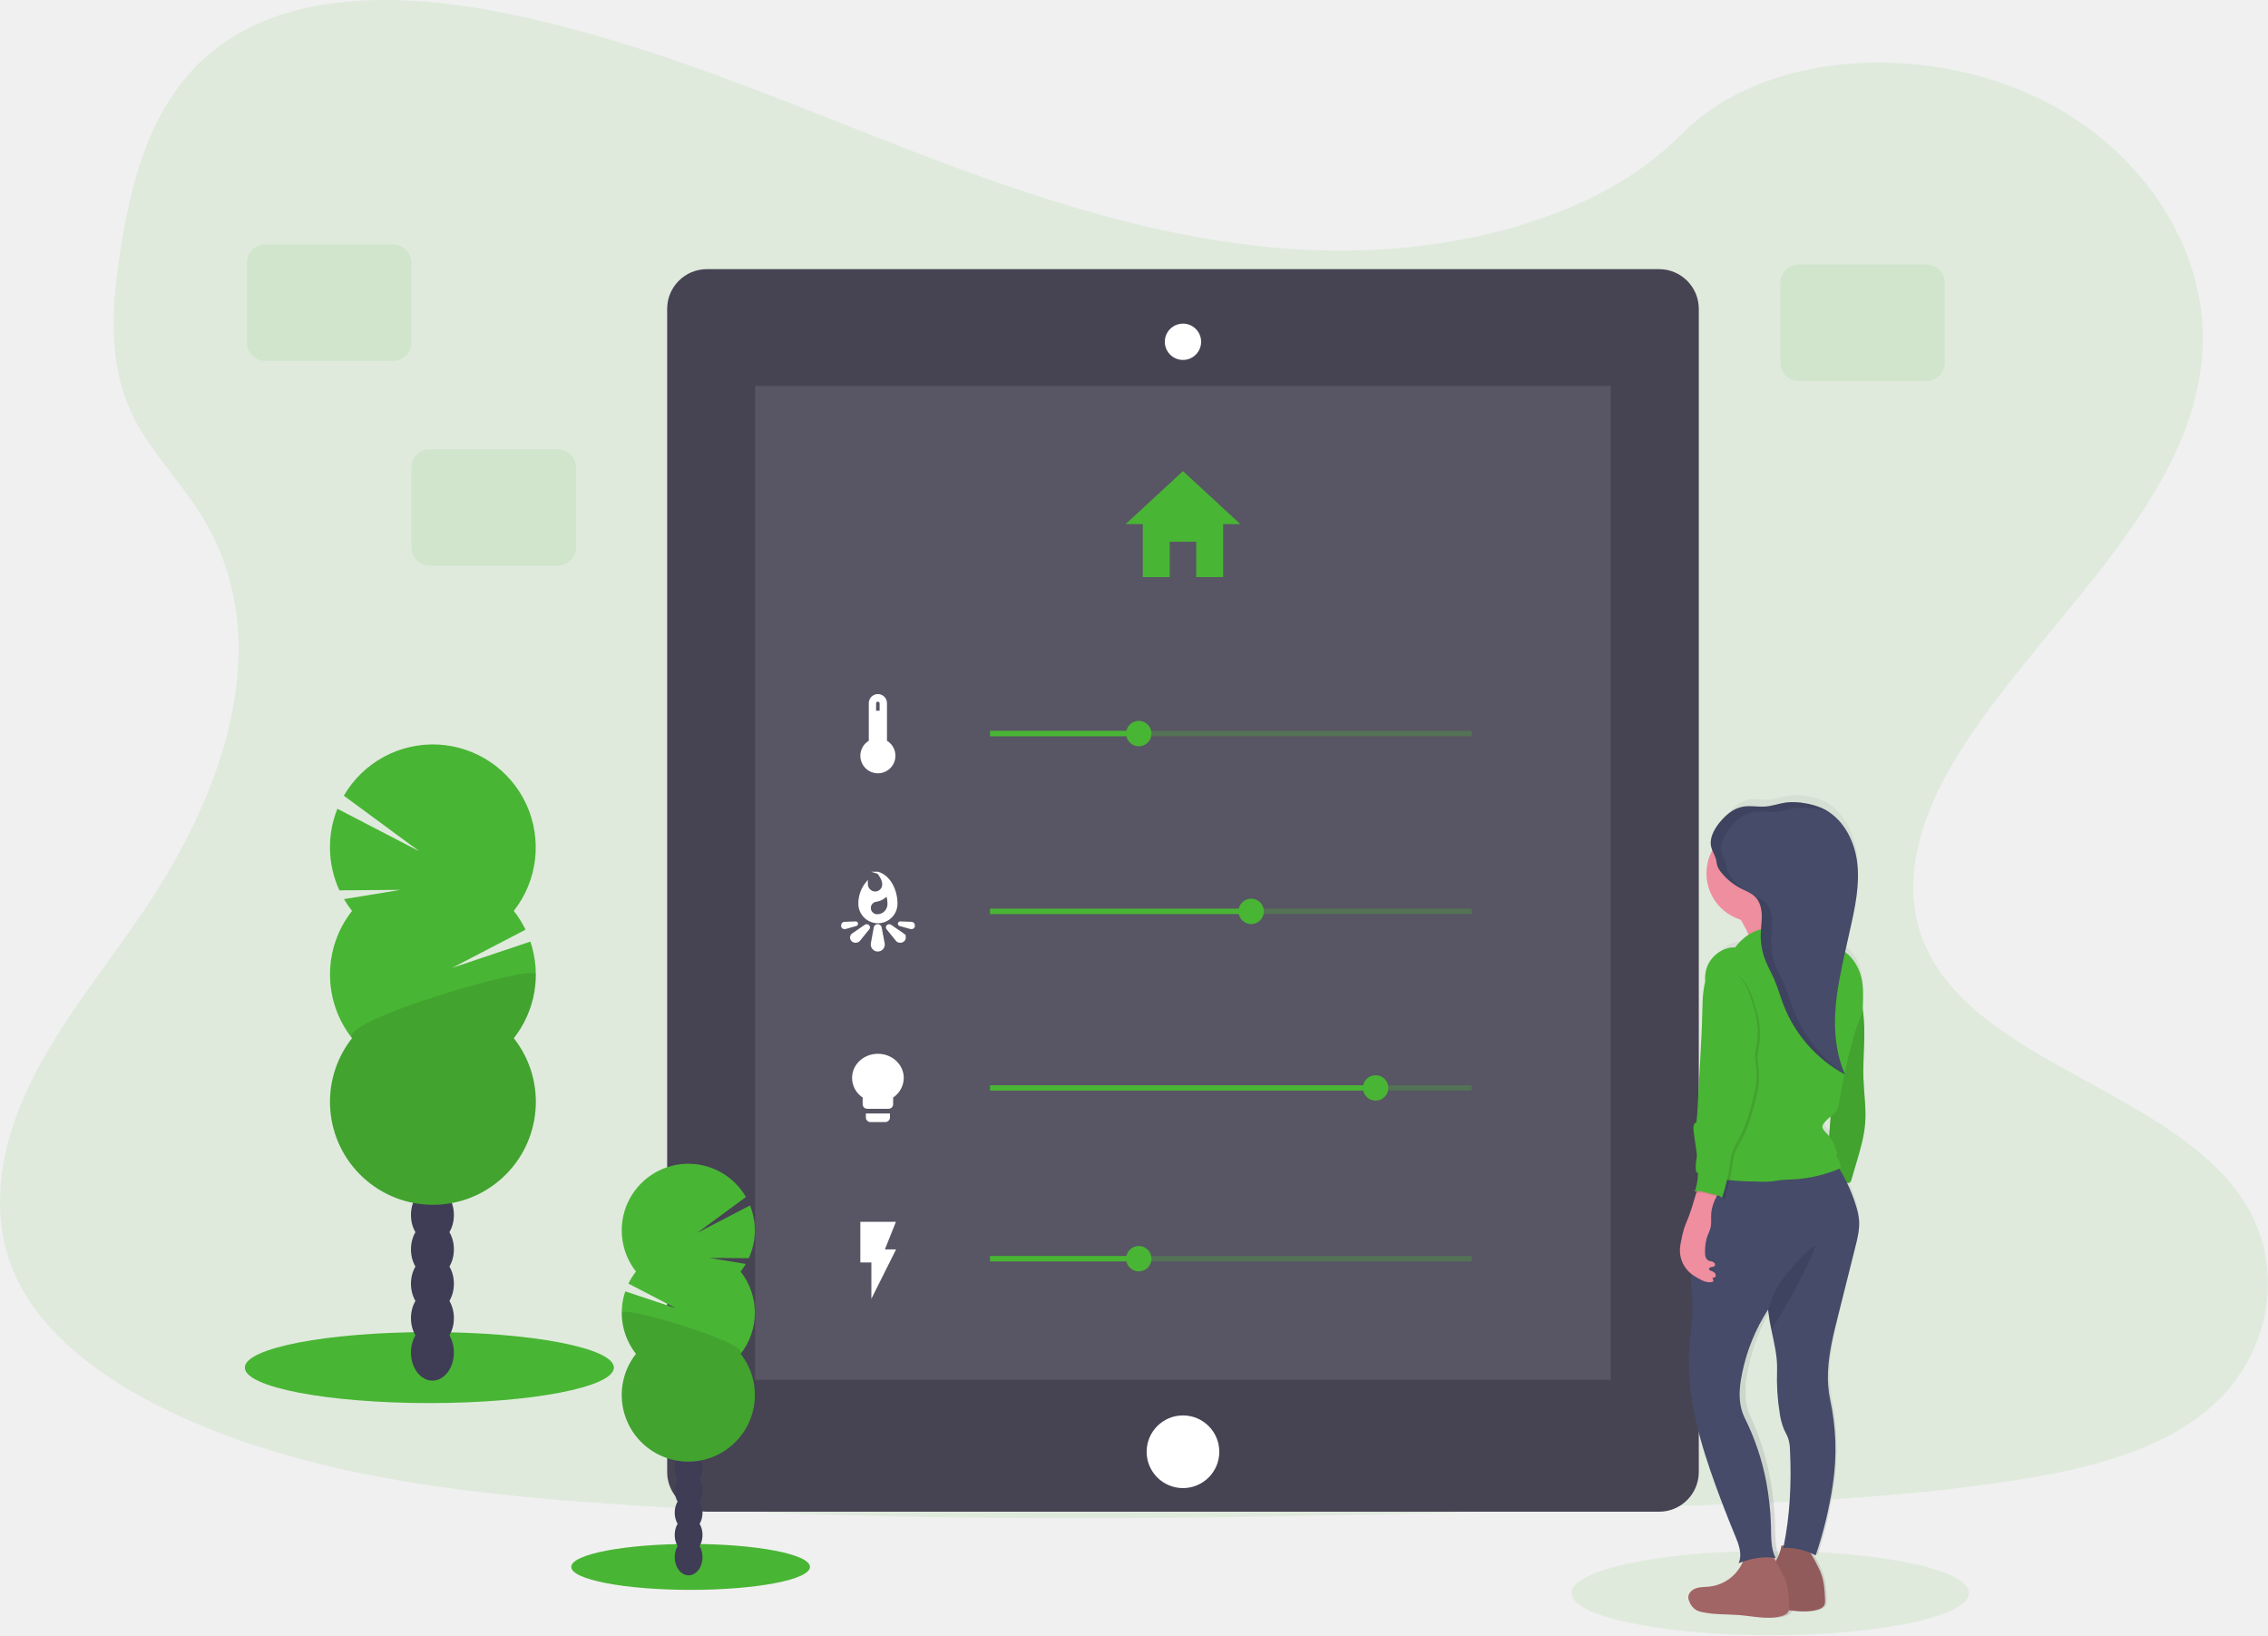
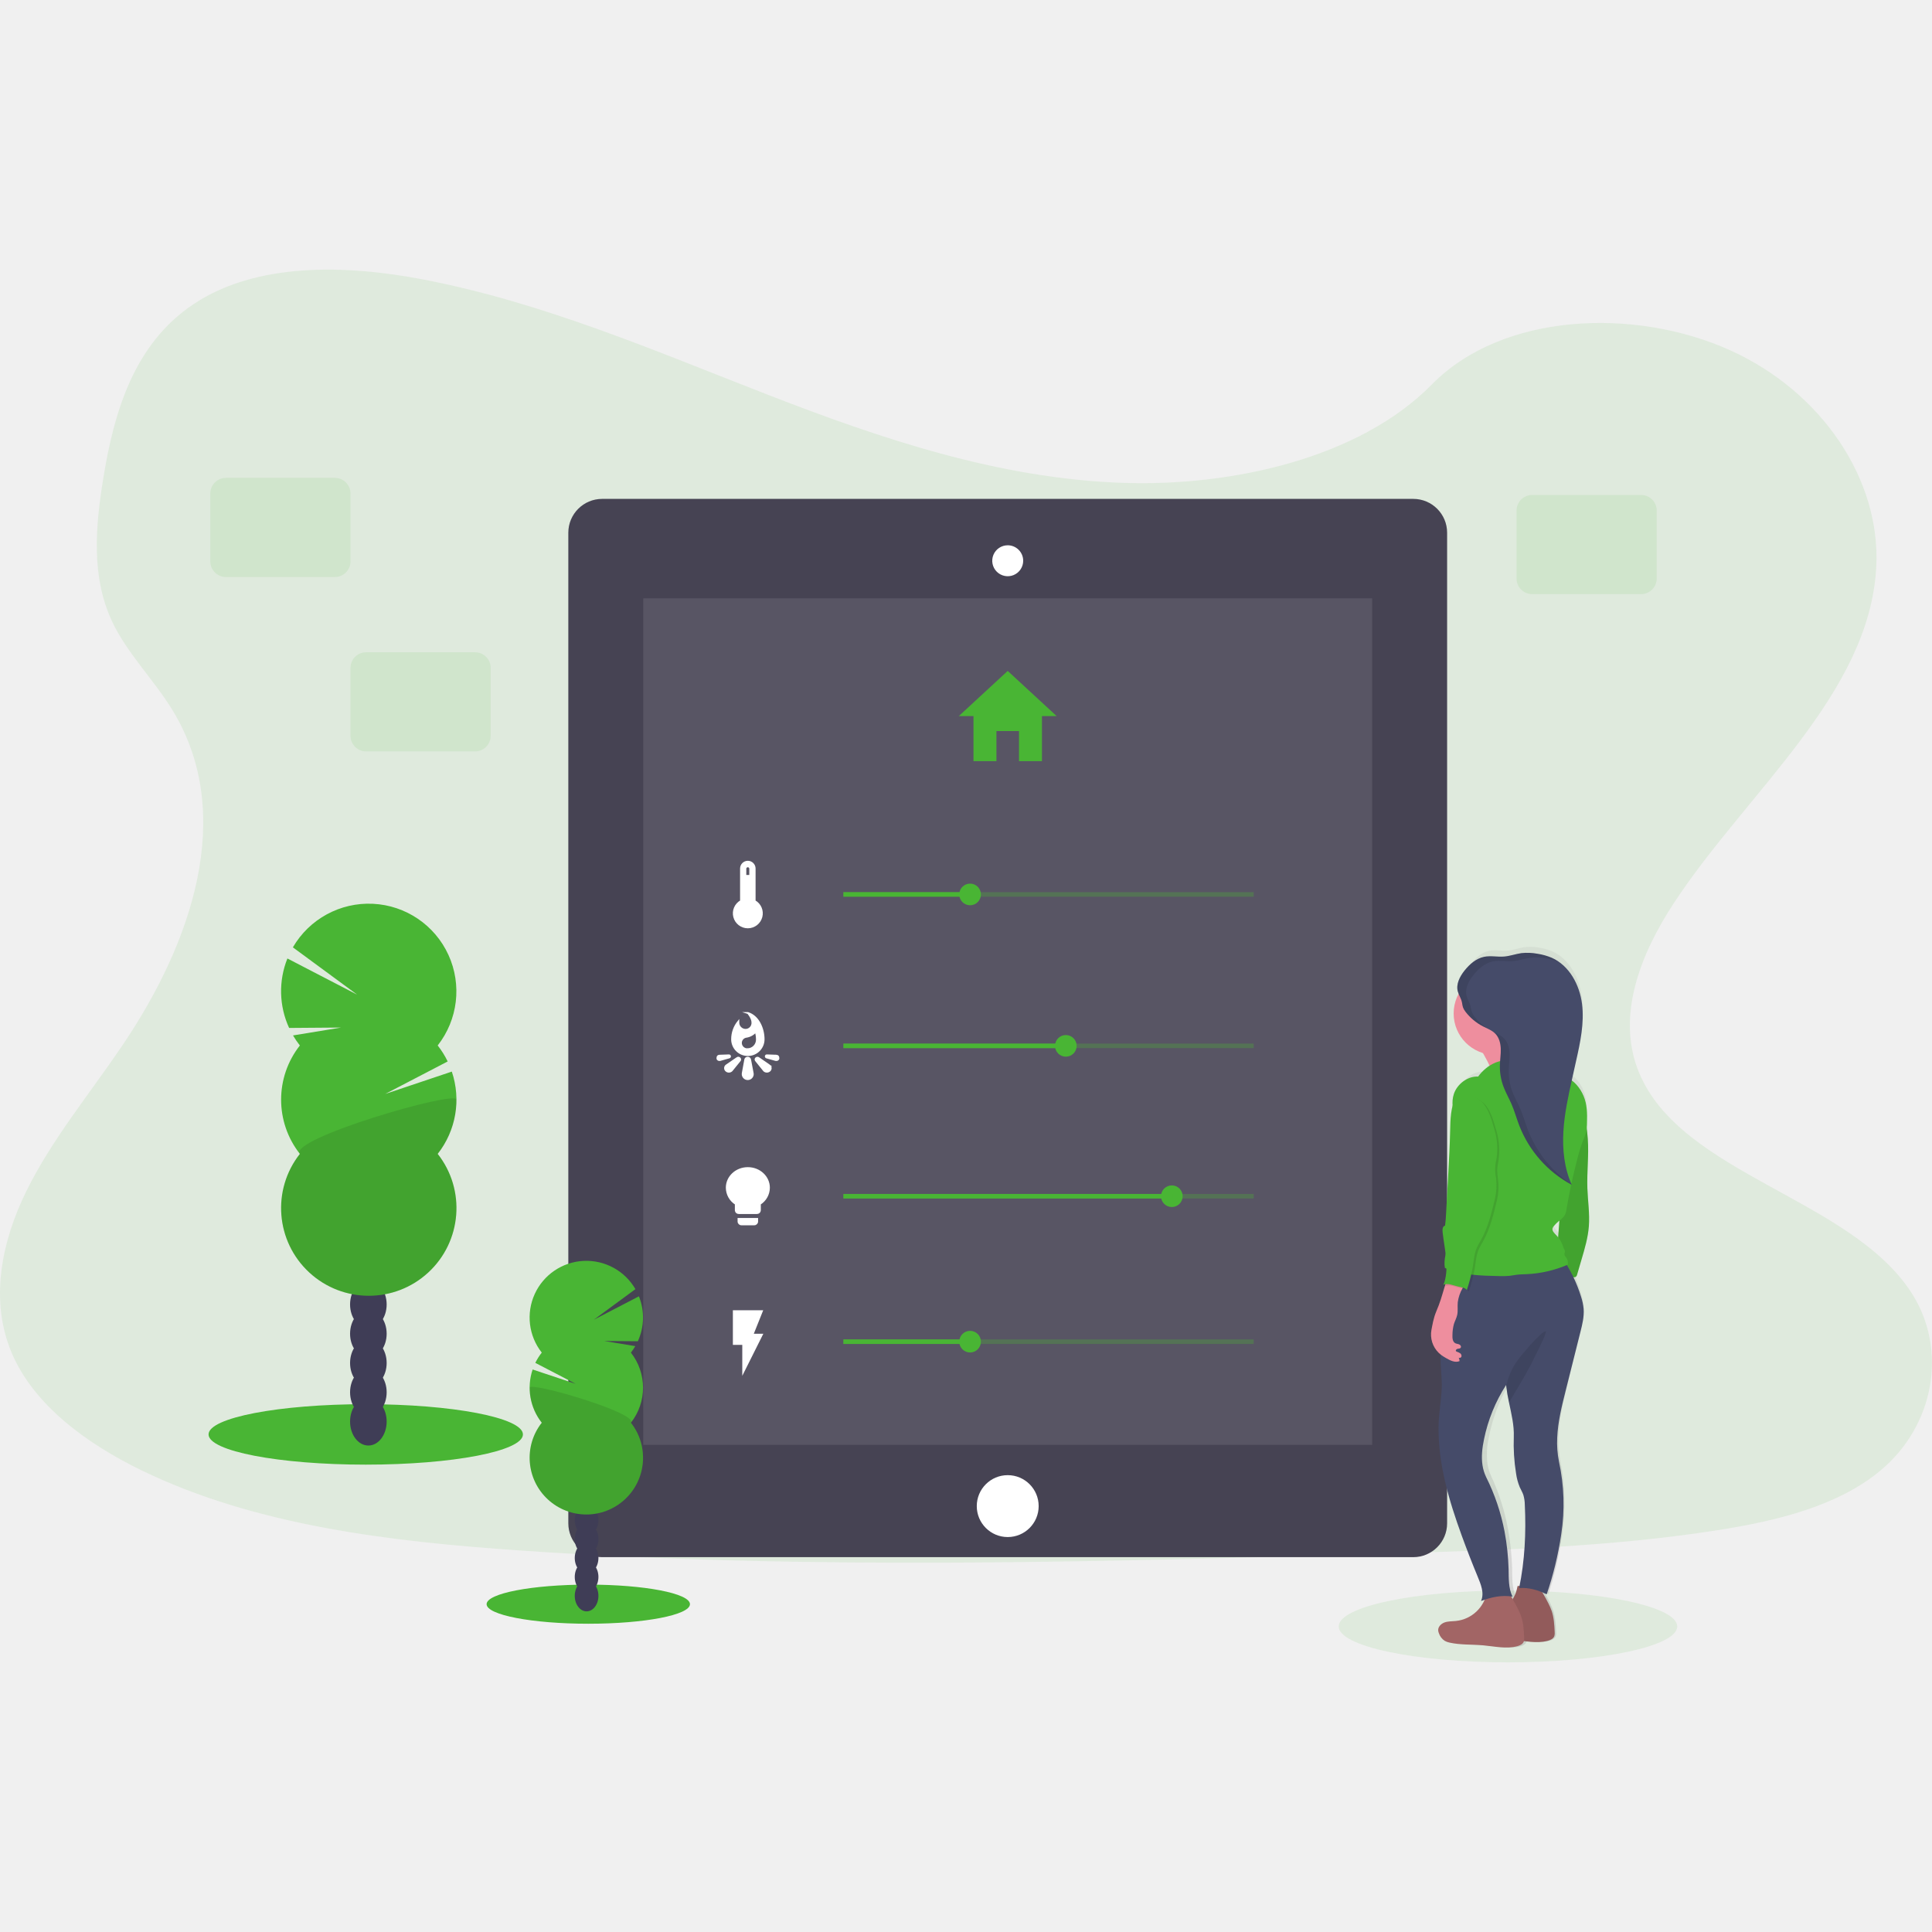
- <svg xmlns="http://www.w3.org/2000/svg" id="fe68a858-d407-4692-b55a-9dffb576a509" data-name="Layer 1" width="1130" height="814.56" viewBox="0 0 1130 814.56">
+ <svg xmlns="http://www.w3.org/2000/svg" id="fe68a858-d407-4692-b55a-9dffb576a509" data-name="Layer 1" width="450" height="450" viewBox="0 0 1130 814.56">
  <defs>
    <linearGradient id="b5ddeed3-b78d-400e-805e-1392ba69a239" x1="283.68" y1="848.61" x2="283.68" y2="438.71" gradientTransform="matrix(-1, 0, 0, 1, 1204, 0)" gradientUnits="userSpaceOnUse">
      <stop offset="0" stop-color="gray" stop-opacity="0.25" />
      <stop offset="0.54" stop-color="gray" stop-opacity="0.12" />
      <stop offset="1" stop-color="gray" stop-opacity="0.1" />
    </linearGradient>
  </defs>
  <path d="M691.54,167.41c-72.44-2.51-141.44-25.9-207.32-51.49S353.07,62,282.37,48.43c-45.48-8.72-97.49-10-134.13,14.43-35.27,23.46-46.66,64-52.78,101.55-4.61,28.28-7.32,58,5.3,84.51,8.77,18.37,24.34,33.82,35.11,51.42,37.45,61.26,11,136.79-29.62,196.59-19,28.06-41.13,54.82-55.82,84.69s-21.49,64.08-8.64,94.54C54.54,706.36,84.9,729,117.8,745c66.81,32.4,145.54,41.68,222.31,46.93,169.94,11.62,340.79,6.59,511.18,1.55,63.06-1.87,126.39-3.76,188.43-13.51,34.44-5.41,70-14,95-34.75,31.75-26.34,39.62-70.94,18.34-104-35.68-55.39-134.35-69.15-159.29-128.6-13.73-32.72.37-69.17,20.32-99.52,42.8-65.11,114.54-122.22,118.32-196.64,2.6-51.11-31.89-102.3-85.21-126.48-55.9-25.35-133.4-22.16-174.64,19.8C830.12,153,755.5,169.63,691.54,167.41Z" transform="translate(-35 -42.72)" fill="#49b534" opacity="0.1" />
  <rect x="332.4" y="134.07" width="514" height="618.97" rx="19.8" fill="#464353" />
  <rect x="376.74" y="192.74" width="425.32" height="494.09" fill="#fff" stroke="#fff" stroke-miterlimit="10" opacity="0.1" />
  <circle cx="589.4" cy="723.18" r="18.1" fill="#fff" />
  <path d="M624.4,221.53A8.55,8.55,0,1,1,633,213,8.56,8.56,0,0,1,624.4,221.53Z" transform="translate(-35 -42.72)" fill="#fff" />
  <path d="M624.4,204.93a8.05,8.05,0,1,1-8,8,8.06,8.06,0,0,1,8-8m0-1a9.05,9.05,0,1,0,9.05,9,9.05,9.05,0,0,0-9.05-9Z" transform="translate(-35 -42.72)" fill="#fff" />
  <path d="M617.8,330.2V312.6H631v17.6h13.42V303.81H653l-28.6-26.4-28.59,26.4h8.57V330.2Z" transform="translate(-35 -42.72)" fill="#49b534" />
  <path d="M476.43,412V393a4,4,0,0,0-8.07,0V412a8.25,8.25,0,1,0,8.07,0ZM471,393a1.38,1.38,0,0,1,2.75,0v4.26H471Z" transform="translate(-35 -42.72)" fill="#fff" stroke="#fff" stroke-miterlimit="10" />
  <rect x="493.28" y="364.08" width="240" height="2.67" fill="#49b534" opacity="0.3" />
  <circle cx="567.39" cy="365.42" r="6.33" fill="#49b534" />
  <rect x="493.28" y="364.08" width="74.11" height="2.67" fill="#49b534" />
  <path d="M473.79,504.84a1.44,1.44,0,0,0-1.48-1.26,1.46,1.46,0,0,0-1.45,1.08l-1.46,7.94a3.08,3.08,0,0,0-.06.61,3,3,0,0,0,6,0,3,3,0,0,0-.1-.73Zm11.36,3.41a3.91,3.91,0,0,0-.49-.34l-5.92-4.08a1.2,1.2,0,0,0-1.53.08,1,1,0,0,0-.16,1.32l4.56,5.65a2.56,2.56,0,0,0,.3.37,2.47,2.47,0,0,0,3.23,0,2,2,0,0,0,0-3Zm4-5.83-5.55-.2a.65.65,0,0,0-.74.52.72.72,0,0,0,.44.76h0l5.37,1.52c.78.17,1.65-.19,1.65-1,0-1-.29-1.51-1.17-1.61Zm-27.58,1.08a.72.72,0,0,0,.44-.76.66.66,0,0,0-.75-.52l-5.54.2c-.89.1-1.15.59-1.15,1.6,0,.8.85,1.17,1.62,1l5.37-1.53Zm4.53.32-5.92,4.07a3.21,3.21,0,0,0-.48.34,2,2,0,0,0,0,3,2.39,2.39,0,0,0,3.22,0,1.74,1.74,0,0,0,.31-.36l4.56-5.63a1,1,0,0,0-.16-1.32A1.21,1.21,0,0,0,466.06,503.82Zm6.34-26.36s2.6,3,2.6,5.53a4,4,0,0,1-3.95,4.32,4.21,4.21,0,0,1-4.2-4.32l0-.59a16.41,16.41,0,0,0-3.74,10.47,9.26,9.26,0,1,0,18.52,0C481.67,486.63,478.59,479.32,472.4,477.46Zm-.33,21.2a3.69,3.69,0,0,1-3.73-3.64,3.62,3.62,0,0,1,3.25-3.61,9,9,0,0,0,5.36-3,16.25,16.25,0,0,1,.68,4.68,5.56,5.56,0,0,1-5.56,5.56Z" transform="translate(-35 -42.72)" fill="#fff" stroke="#fff" stroke-miterlimit="10" />
  <rect x="493.28" y="452.65" width="240" height="2.67" fill="#49b534" opacity="0.3" />
  <circle cx="623.39" cy="453.99" r="6.33" fill="#49b534" />
  <rect x="493.28" y="452.65" width="130.72" height="2.67" fill="#49b534" />
  <path d="M466.9,599.43a1.73,1.73,0,0,0,1.72,1.72h7.56a1.73,1.73,0,0,0,1.72-1.72v-1.54h-11Zm5.5-31.28c-6.85,0-12.37,5.15-12.37,11.52a11.34,11.34,0,0,0,5.28,9.5v3.73a1.71,1.71,0,0,0,1.77,1.65h10.64a1.71,1.71,0,0,0,1.77-1.65v-3.73a11.32,11.32,0,0,0,5.29-9.5C484.78,573.3,479.25,568.15,472.4,568.15Z" transform="translate(-35 -42.72)" fill="#fff" stroke="#fff" stroke-miterlimit="10" />
  <rect x="493.28" y="540.6" width="240" height="2.67" fill="#49b534" opacity="0.3" />
  <circle cx="685.39" cy="541.93" r="6.33" fill="#49b534" />
  <rect x="493.28" y="540.6" width="192.72" height="2.67" fill="#49b534" />
  <path d="M464.15,651.85v19.24h5.5v16.5l11-22h-5.5l5.5-13.74Z" transform="translate(-35 -42.72)" fill="#fff" stroke="#fff" stroke-miterlimit="10" />
  <rect x="493.28" y="625.67" width="240" height="2.67" fill="#49b534" opacity="0.3" />
  <circle cx="567.39" cy="627" r="6.33" fill="#49b534" />
  <rect x="493.28" y="625.67" width="74.11" height="2.67" fill="#49b534" />
  <ellipse cx="344.08" cy="780.54" rx="59.47" ry="11.44" fill="#49b534" />
  <ellipse cx="343.09" cy="775.68" rx="6.92" ry="9.06" fill="#3f3d56" />
  <ellipse cx="343.09" cy="764.6" rx="6.92" ry="9.06" fill="#3f3d56" />
  <ellipse cx="343.09" cy="753.53" rx="6.92" ry="9.06" fill="#3f3d56" />
  <ellipse cx="343.09" cy="742.45" rx="6.92" ry="9.06" fill="#3f3d56" />
  <ellipse cx="343.09" cy="731.37" rx="6.92" ry="9.06" fill="#3f3d56" />
  <ellipse cx="343.09" cy="720.29" rx="6.92" ry="9.06" fill="#3f3d56" />
  <ellipse cx="343.09" cy="709.21" rx="6.92" ry="9.06" fill="#3f3d56" />
  <path d="M404,676.13a34.28,34.28,0,0,0,2.58-3.8l-18.2-3,19.68.15a33.27,33.27,0,0,0,.63-26.28L382.31,656.9,406.65,639a33.17,33.17,0,1,0-54.78,37.12,33.85,33.85,0,0,0-3.78,6l23.62,12.27L346.53,686a33.19,33.19,0,0,0,5.34,31.14,33.16,33.16,0,1,0,52.14,0,33.18,33.18,0,0,0,0-41Z" transform="translate(-35 -42.72)" fill="#49b534" />
  <path d="M344.78,696.63a33,33,0,0,0,7.09,20.5,33.16,33.16,0,1,0,52.14,0C408.45,711.49,344.78,692.91,344.78,696.63Z" transform="translate(-35 -42.72)" opacity="0.1" />
  <ellipse cx="213.92" cy="681.25" rx="91.94" ry="17.68" fill="#49b534" />
  <ellipse cx="215.45" cy="673.74" rx="10.7" ry="14.01" fill="#3f3d56" />
  <ellipse cx="215.45" cy="656.61" rx="10.7" ry="14.01" fill="#3f3d56" />
  <ellipse cx="215.45" cy="639.48" rx="10.7" ry="14.01" fill="#3f3d56" />
  <ellipse cx="215.45" cy="622.35" rx="10.7" ry="14.01" fill="#3f3d56" />
  <ellipse cx="215.45" cy="605.23" rx="10.7" ry="14.01" fill="#3f3d56" />
  <ellipse cx="215.45" cy="588.1" rx="10.7" ry="14.01" fill="#3f3d56" />
  <ellipse cx="215.45" cy="570.97" rx="10.7" ry="14.01" fill="#3f3d56" />
  <path d="M210.38,496.48a52.24,52.24,0,0,1-4-5.87L234.52,486l-30.42.23a51.41,51.41,0,0,1-1-40.63l40.82,21.17L206.3,439.09A51.28,51.28,0,1,1,291,496.48a50.9,50.9,0,0,1,5.84,9.35l-36.51,19,38.93-13.07A51.3,51.3,0,0,1,291,559.89a51.28,51.28,0,1,1-80.61,0,51.3,51.3,0,0,1,0-63.41Z" transform="translate(-35 -42.72)" fill="#49b534" />
  <path d="M302,528.18a51.1,51.1,0,0,1-11,31.71,51.28,51.28,0,1,1-80.61,0C203.51,551.16,302,522.43,302,528.18Z" transform="translate(-35 -42.72)" opacity="0.1" />
  <ellipse cx="882" cy="793.56" rx="99" ry="21" fill="#49b534" opacity="0.1" />
  <path d="M880.25,838.7a5.83,5.83,0,0,0,.38,1.49,8.51,8.51,0,0,0,3.28,4.55,8.93,8.93,0,0,0,2.6,1c6.13,1.47,12.5,1,18.76,1.63s12.89,2.26,19.07.5c1.48-.42,3-1.19,3.6-2.7a1.61,1.61,0,0,0,.09-.29c4.49.58,9,1,13.3-.21,1.47-.42,3-1.19,3.6-2.7a6.1,6.1,0,0,0,.21-2.41c-.18-4.21-.38-8.48-1.66-12.47a35,35,0,0,0-1.71-4.21q-1.47-3.15-3.2-6.15l-.35-.65c.84.37,1.66.77,2.47,1.2a210,210,0,0,0,8.09-35.41A124.52,124.52,0,0,0,947.54,739a61.05,61.05,0,0,1-1-14.29c.41-9.53,2.62-18.85,4.82-28.11q1.68-7,3.35-14.09,2.38-10,4.78-20.08c1.06-4.45,2.12-9,1.79-13.58a35.5,35.5,0,0,0-1.48-7.38,85.12,85.12,0,0,0-4.2-11.34,1.9,1.9,0,0,0,1.41-.29,2.41,2.41,0,0,0,.63-1.25l2.52-9.08c1.77-6.36,3.54-12.77,4-19.37.55-7.47-.58-15-.82-22.44-.31-9.72.87-19.47.24-29.17-.14-2.1-.36-4.19-.61-6.27.11-1.1.14-2.2.17-3.3.16-5.42.1-10.83-1.89-15.83a22,22,0,0,0-6.59-9.14c.09-.45.19-.89.28-1.34l2.1-10c2.32-11.09,4.66-22.45,3.33-33.72-1.19-10-5.88-20.16-13.82-25.5l-.07-.05-.85-.54-.15-.09c-.26-.16-.53-.31-.8-.45l-.2-.11c-.32-.18-.66-.35-1-.5a31.6,31.6,0,0,0-8-2.39l-1.1-.17a30.68,30.68,0,0,0-3.31-.34l-1.11,0a22.89,22.89,0,0,0-3.31.2c-.41,0-.81.12-1.22.2l-1.2.25a50.63,50.63,0,0,1-7.24,1.51c-.46,0-.93.06-1.39.07-1.39,0-2.78-.09-4.18-.17-.69,0-1.39-.06-2.08-.06a16.46,16.46,0,0,0-3.43.31,14.46,14.46,0,0,0-5.4,2.49,22.56,22.56,0,0,0-3.28,2.92,33.1,33.1,0,0,0-2.28,2.74c-.33.44-.65.89-1,1.36l-.46.71c-.29.49-.57,1-.83,1.48a19,19,0,0,0-1,2.32,11.09,11.09,0,0,0-.45,6.49,12.52,12.52,0,0,0,.44,1.35,25.43,25.43,0,0,0-2.75,11.59c0,11,6.86,20.28,16.29,23.34,1.15,2.12,2.55,4.82,3.72,7.44a26.86,26.86,0,0,0-6.39,6.46c-5.86-.33-11.64,4.34-13.5,10.23a18.6,18.6,0,0,0-.71,7c-1.22,4.92-1.28,10.24-1.39,15.38-.17,8.1-.59,16.18-1,24.27s-.83,16.11-1.25,24.17c-.12,2.31-.24,4.63-.54,6.92-1.47.39-1.54,2.4-1.37,4,.46,4.27,1.21,8.59,1.69,12.88a21.27,21.27,0,0,0-.41,8.09l.85.38a32.41,32.41,0,0,1-1.2,8.17,2.93,2.93,0,0,1-.64,1.31,4.33,4.33,0,0,1,1.33-.33c-1.27,4.18-2.28,8.46-3.77,12.57-.77,2.12-1.67,4.2-2.33,6.37a59.68,59.68,0,0,0-1.4,6.26,30.48,30.48,0,0,0-.53,3.68,15.53,15.53,0,0,0,5.27,12.66c0,.82-.06,1.63-.06,2.45,0,5.85.86,11.68.65,17.52-.28,7.87-1.69,15.32-1.73,23.2-.13,21.8,5.85,43.11,12.87,63.6q4.17,12.18,8.85,24.13c1.84,4.72,3.92,10,1.94,14.63.67-.27,1.33-.52,2-.76a21,21,0,0,1-4.58,7A19.28,19.28,0,0,1,890.08,833c-2.09.23-4.24.11-6.23.84S880.05,836.49,880.25,838.7Zm25.56-113.12a96.87,96.87,0,0,1,12.28-31.88l.06.65c.32,3.22.91,6.44,1.55,9.65,1.34,6.76,2.91,13.51,2.67,20.3a115.64,115.64,0,0,0,1.26,21.52,34.09,34.09,0,0,0,2,8.14c.66,1.56,1.52,3,2,4.64a22.17,22.17,0,0,1,.8,5.75,206.93,206.93,0,0,1-2.92,47.89c-.69,0-1.13.11-1.14.2a21.68,21.68,0,0,1-2.73,7.66l-.12-.22c-.24-.42-.49-.9-.75-1.38l.83.13c-2.29-4.94-2.08-10.7-2.18-16.2a149.15,149.15,0,0,0-2.27-22.25A129.4,129.4,0,0,0,907,748a25.2,25.2,0,0,1-2-6.78A45.6,45.6,0,0,1,905.81,725.58Zm41.25-119a17,17,0,0,0-1.21-1.46c-1-1.07-2.2-2.31-1.9-3.77a3.69,3.69,0,0,1,.84-1.54,22,22,0,0,1,2.66-2.79l.32-.28Q947.41,601.63,947.06,606.55Z" transform="translate(-35 -42.72)" fill="url(#b5ddeed3-b78d-400e-805e-1392ba69a239)" />
  <path d="M961.64,534l1.1,8.49c.37,2.88.74,5.75.94,8.64.67,9.62-.57,19.28-.25,28.92.26,7.42,1.44,14.83.87,22.24-.51,6.54-2.37,12.9-4.23,19.2l-2.64,9a2.38,2.38,0,0,1-.66,1.24,2.33,2.33,0,0,1-1.69.27L943.36,631c.75-3.44,1.58-7,2-10.53.32-2.76.51-5.54.71-8.32.62-8.66,1.33-17.32,2-26l1.25-15.2c.53-6.6,1.08-13.23,2.74-19.64A39.09,39.09,0,0,1,961.64,534Z" transform="translate(-35 -42.72)" fill="#49b534" />
  <path d="M961.64,534l1.1,8.49c.37,2.88.74,5.75.94,8.64.67,9.62-.57,19.28-.25,28.92.26,7.42,1.44,14.83.87,22.24-.51,6.54-2.37,12.9-4.23,19.2l-2.64,9a2.38,2.38,0,0,1-.66,1.24,2.33,2.33,0,0,1-1.69.27L943.36,631c.75-3.44,1.58-7,2-10.53.32-2.76.51-5.54.71-8.32.62-8.66,1.33-17.32,2-26l1.25-15.2c.53-6.6,1.08-13.23,2.74-19.64A39.09,39.09,0,0,1,961.64,534Z" transform="translate(-35 -42.72)" opacity="0.1" />
  <path d="M940.76,823.05a35.81,35.81,0,0,1,1.8,4.18c1.34,3.95,1.54,8.19,1.74,12.36a6,6,0,0,1-.22,2.39c-.58,1.5-2.24,2.26-3.79,2.67-6.49,1.75-13.33.11-20-.49s-13.26-.16-19.7-1.61a10.06,10.06,0,0,1-2.73-.95,8.51,8.51,0,0,1-3.45-4.5,5.88,5.88,0,0,1-.39-1.48c-.21-2.2,1.7-4.1,3.78-4.82s4.35-.61,6.54-.83a20.6,20.6,0,0,0,18.24-17.21c.08-.48,10.84-.19,12,.43,1.32.73,2.12,2.54,2.87,3.77Q939.22,819.93,940.76,823.05Z" transform="translate(-35 -42.72)" fill="#a26565" />
  <path d="M940.76,823.05a35.81,35.81,0,0,1,1.8,4.18c1.34,3.95,1.54,8.19,1.74,12.36a6,6,0,0,1-.22,2.39c-.58,1.5-2.24,2.26-3.79,2.67-6.49,1.75-13.33.11-20-.49s-13.26-.16-19.7-1.61a10.06,10.06,0,0,1-2.73-.95,8.51,8.51,0,0,1-3.45-4.5,5.88,5.88,0,0,1-.39-1.48c-.21-2.2,1.7-4.1,3.78-4.82s4.35-.61,6.54-.83a20.6,20.6,0,0,0,18.24-17.21c.08-.48,10.84-.19,12,.43,1.32.73,2.12,2.54,2.87,3.77Q939.22,819.93,940.76,823.05Z" transform="translate(-35 -42.72)" opacity="0.1" />
  <path d="M922.91,826.23a34,34,0,0,1,1.8,4.17c1.35,4,1.55,8.19,1.74,12.36a5.83,5.83,0,0,1-.22,2.39c-.57,1.5-2.23,2.26-3.78,2.68-6.49,1.74-13.34.1-20-.5s-13.27-.16-19.7-1.61a9.62,9.62,0,0,1-2.73-1,8.47,8.47,0,0,1-3.45-4.5,5.88,5.88,0,0,1-.39-1.48c-.21-2.19,1.7-4.1,3.78-4.82s4.35-.6,6.54-.83a20.61,20.61,0,0,0,18.24-17.2c.08-.48,10.84-.2,12,.42,1.33.73,2.13,2.54,2.88,3.77C920.76,822.11,921.88,824.15,922.91,826.23Z" transform="translate(-35 -42.72)" fill="#a26565" />
  <path d="M876.38,720c-.14,21.61,6.14,42.73,13.51,63q4.38,12.06,9.29,23.91c1.94,4.68,4.13,9.88,2.05,14.5,6-2.28,12.1-3.62,18.41-2.57-2.4-4.9-2.17-10.6-2.28-16A140.3,140.3,0,0,0,915,780.79a123,123,0,0,0-10.79-31.89,24.3,24.3,0,0,1-2.09-6.72c-.82-5.14-.18-10.42.89-15.51a92.47,92.47,0,0,1,12.9-31.6l.06.64a93.27,93.27,0,0,0,1.62,9.57c1.41,6.69,3.06,13.39,2.81,20.12a108.83,108.83,0,0,0,1.32,21.33,32.43,32.43,0,0,0,2.15,8.06c.69,1.55,1.59,3,2.13,4.61a21,21,0,0,1,.84,5.7c.8,16.27,0,32.79-3.32,48.74,5.57-.44,11.14,1.17,16.12,3.67a198.54,198.54,0,0,0,8.5-35.1,116.62,116.62,0,0,0-1.3-42.46,56.42,56.42,0,0,1-1.05-14.15c.43-9.45,2.75-18.69,5.06-27.87l3.52-14q2.5-10,5-19.91c1.11-4.41,2.23-8.92,1.88-13.46a33.4,33.4,0,0,0-1.56-7.32,81.69,81.69,0,0,0-11.07-22.64c-19.27,1.08-38.77-.72-58-2.2a3.89,3.89,0,0,0-2.72.46,3.85,3.85,0,0,0-1.1,2.48l-7.23,41a103,103,0,0,0-2,17.3c0,5.8.9,11.58.68,17.37C877.9,704.81,876.42,712.19,876.38,720Z" transform="translate(-35 -42.72)" fill="#454b69" />
  <path d="M916,695.71a93.27,93.27,0,0,0,1.62,9.57c4.19-7.25,8.71-14.32,12.57-21.75,1-1.91,1.94-3.85,2.89-5.79l2.85-5.8c.53-1.09,1.06-2.18,1.54-3.29a23.77,23.77,0,0,0,1.79-5c-1.4-.26-4.86,3.52-5.9,4.51a80.64,80.64,0,0,0-6,6.64A72.81,72.81,0,0,0,921,683,39.88,39.88,0,0,0,916,695.71Z" transform="translate(-35 -42.72)" opacity="0.1" />
  <path d="M899.9,496.8s10.7,17.05,8.72,20.62,33.7-3.17,33.7-3.17-19.43-17.05-17.44-24.19S899.9,496.8,899.9,496.8Z" transform="translate(-35 -42.72)" fill="#ee8e9e" />
  <circle cx="874.41" cy="435.05" r="24.19" fill="#ee8e9e" />
  <path d="M899.54,514.68a24.56,24.56,0,0,1,10.17-8.21,36.38,36.38,0,0,1,7.23-1.78l9.65-1.7c2.36-.42,4.89-.81,7.09.16a11.62,11.62,0,0,1,3,2.21c3.35,3.11,6.6,6.52,10.81,8.32,1.15.49,2.35.85,3.5,1.34,4.71,2,8.23,6.26,10.22,11,2.1,4.94,2.16,10.31,2,15.68a27.56,27.56,0,0,1-.55,5.52,35.57,35.57,0,0,1-1.83,5.06A92.57,92.57,0,0,0,957.51,563q-3.75,14.35-6.24,29a10.87,10.87,0,0,1-1.21,4,14.36,14.36,0,0,1-3.34,3.21,20.86,20.86,0,0,0-2.79,2.77,3.62,3.62,0,0,0-.89,1.52c-.31,1.44,1,2.68,2,3.73a18.06,18.06,0,0,1,4.52,7.87,3.17,3.17,0,0,1,.72,2.17,3.8,3.8,0,0,0-.23,1.72,3.88,3.88,0,0,0,.91,1.41,5.33,5.33,0,0,1,1,4.28,67.89,67.89,0,0,1-23.68,5.54c-2,.1-4,.1-6,.34-1.42.18-2.82.47-4.24.64a45.78,45.78,0,0,1-6.2.16c-10.77-.22-21.85-.49-31.74-4.76-.93-5.07,1.08-10.24,2.34-15.24,2-8,2.5-16.19,4-24.26,1-5.51,2.5-10.94,3.35-16.49s1.05-11.3-.48-16.7c-1.35-4.78-1.76-9.66-3.16-14.43s-2.38-9.94-.8-14.66C887.31,519,893.38,514.35,899.54,514.68Z" transform="translate(-35 -42.72)" fill="#49b534" />
  <path d="M887.66,464.94c-1.18-4.29,1.14-8.76,3.9-12.25,3-3.75,6.82-7.13,11.51-8.07,3.81-.77,7.76.16,11.64-.15,3.43-.27,6.73-1.51,10.14-2a32.12,32.12,0,0,1,9.28.35,35.25,35.25,0,0,1,8.45,2.36c10.3,4.57,16.33,15.83,17.73,27s-1,22.43-3.49,33.42l-2.21,9.94c-2.3,10.35-4.6,20.74-5.21,31.32s.53,21.44,4.88,31.1a66.89,66.89,0,0,1-30.73-34.79c-1.56-4.09-2.72-8.34-4.46-12.36-1.49-3.46-3.4-6.74-4.72-10.27a33.36,33.36,0,0,1-2.11-12.47c.08-3.2.61-6.38.52-9.58s-.91-6.53-3.12-8.85c-2-2.05-4.75-3-7.28-4.33a30.31,30.31,0,0,1-10.19-8.5c-1.59-2.08-1.68-3-2.08-5.36S888.28,467.21,887.66,464.94Z" transform="translate(-35 -42.72)" fill="#454b69" />
  <path d="M887.63,646.65c-.25,2.49.2,5-.34,7.47-.41,1.84-1.36,3.5-1.92,5.3a25.2,25.2,0,0,0-.85,6.37c-.08,1.8.06,4,1.66,4.84.7.37,1.54.37,2.27.69s1.35,1.19.93,1.87-1.14.57-1.8.7-1.37.81-1,1.36a1.14,1.14,0,0,0,.58.37,7.08,7.08,0,0,1,1.88.9,1.92,1.92,0,0,1,.77,1.83,1.13,1.13,0,0,1-1.61.74,5,5,0,0,1,.47,2c-2.56,1.1-5.43-.34-7.83-1.73a29.49,29.49,0,0,1-3-1.92A15,15,0,0,1,872,664.67a29.79,29.79,0,0,1,.57-3.65,54.92,54.92,0,0,1,1.47-6.21c.69-2.15,1.63-4.2,2.44-6.31,1.72-4.49,2.83-9.19,4.39-13.74a2.08,2.08,0,0,1,.75-1.19,2.11,2.11,0,0,1,1.11-.21,18.19,18.19,0,0,1,5.21.48c1,.3,2.71,1,3.18,2s-.28,1.84-.73,2.67A22.38,22.38,0,0,0,887.63,646.65Z" transform="translate(-35 -42.72)" fill="#ee8e9e" />
  <path d="M889.26,525.14a7.33,7.33,0,0,0-1.28,1.78c-3.44,6.25-3.48,13.72-3.64,20.85-.18,8-.62,16-1.06,24.05l-1.31,24c-.13,2.29-.25,4.58-.58,6.85-1.54.39-1.6,2.39-1.43,4,1.11,9.78,3.86,19.85,1,29.26a2.94,2.94,0,0,1-.67,1.3,7.81,7.81,0,0,1,4.47-.06c1.43.3,2.81.83,4.25,1.16,1.82.41,3.88.59,5.12,2a99.24,99.24,0,0,0,3.35-12.92c.68-4,.87-8.12,2.49-11.82.65-1.49,1.53-2.87,2.33-4.3,4.19-7.48,6.25-15.93,8.26-24.27a35.43,35.43,0,0,0,.64-12.06,41.47,41.47,0,0,1-.5-5.55,42.64,42.64,0,0,1,.77-5.84,39.15,39.15,0,0,0-1.17-16.91c-1.5-5.09-2.82-10.45-6-14.73S894.57,525.21,889.26,525.14Z" transform="translate(-35 -42.72)" opacity="0.1" />
  <path d="M888.07,524.34a7.39,7.39,0,0,0-1.28,1.79c-3.44,6.24-3.48,13.72-3.64,20.85-.18,8-.62,16-1.06,24l-1.31,24c-.13,2.29-.25,4.58-.58,6.85-1.54.39-1.6,2.39-1.42,4,1.1,9.78,3.85,19.84,1,29.26a2.94,2.94,0,0,1-.67,1.3,7.81,7.81,0,0,1,4.47-.06c1.43.3,2.81.83,4.25,1.15,1.82.42,3.88.59,5.12,2a98.21,98.21,0,0,0,3.35-12.93c.68-4,.87-8.11,2.49-11.81a48.28,48.28,0,0,1,2.33-4.3c4.2-7.48,6.25-15.94,8.26-24.28a35.42,35.42,0,0,0,.64-12.06,26,26,0,0,1,.27-11.39,39.1,39.1,0,0,0-1.17-16.9c-1.5-5.09-2.82-10.45-6-14.73S893.38,524.42,888.07,524.34Z" transform="translate(-35 -42.72)" fill="#49b534" />
  <g opacity="0.1">
    <path d="M891.56,452.69c3-3.75,6.82-7.13,11.51-8.07,3.81-.77,7.76.16,11.64-.15,3.43-.27,6.73-1.51,10.14-2a32.12,32.12,0,0,1,9.28.35,35.25,35.25,0,0,1,8.45,2.36,25.09,25.09,0,0,1,4.17,2.37,35.56,35.56,0,0,0-7.47-2,32,32,0,0,0-9.27-.35c-3.42.44-6.71,1.67-10.15,1.94-3.87.31-7.82-.61-11.64.15-4.69.94-8.53,4.33-11.5,8.08-2.77,3.48-5.08,7.95-3.91,12.25.62,2.26,2.06,4.24,2.45,6.57s.49,3.28,2.09,5.36a30.38,30.38,0,0,0,7.34,6.83c-.77-.36-1.56-.72-2.31-1.11a30.31,30.31,0,0,1-10.19-8.5c-1.59-2.08-1.68-3-2.08-5.36s-1.83-4.3-2.45-6.57C886.48,460.65,888.8,456.18,891.56,452.69Z" transform="translate(-35 -42.72)" />
    <path d="M909.66,489.7a10,10,0,0,0-1.35-1.17c2.31,1.12,4.74,2.1,6.51,4,2.21,2.31,3,5.65,3.12,8.85s-.45,6.38-.52,9.57a33.41,33.41,0,0,0,2.11,12.48c1.32,3.53,3.23,6.8,4.72,10.27,1.73,4,2.89,8.26,4.45,12.35a67,67,0,0,0,25.41,31.62c.06.13.11.27.17.4a66.89,66.89,0,0,1-30.73-34.79c-1.56-4.09-2.72-8.34-4.46-12.36-1.49-3.46-3.4-6.74-4.72-10.27a33.36,33.36,0,0,1-2.11-12.47c.08-3.2.61-6.38.52-9.58S911.87,492,909.66,489.7Z" transform="translate(-35 -42.72)" />
  </g>
  <rect x="123" y="121.78" width="82" height="58" rx="9.15" fill="#49b534" opacity="0.1" />
  <rect x="205" y="223.78" width="82" height="58" rx="9.15" fill="#49b534" opacity="0.1" />
  <rect x="887" y="131.78" width="82" height="58" rx="9.15" fill="#49b534" opacity="0.1" />
</svg>
